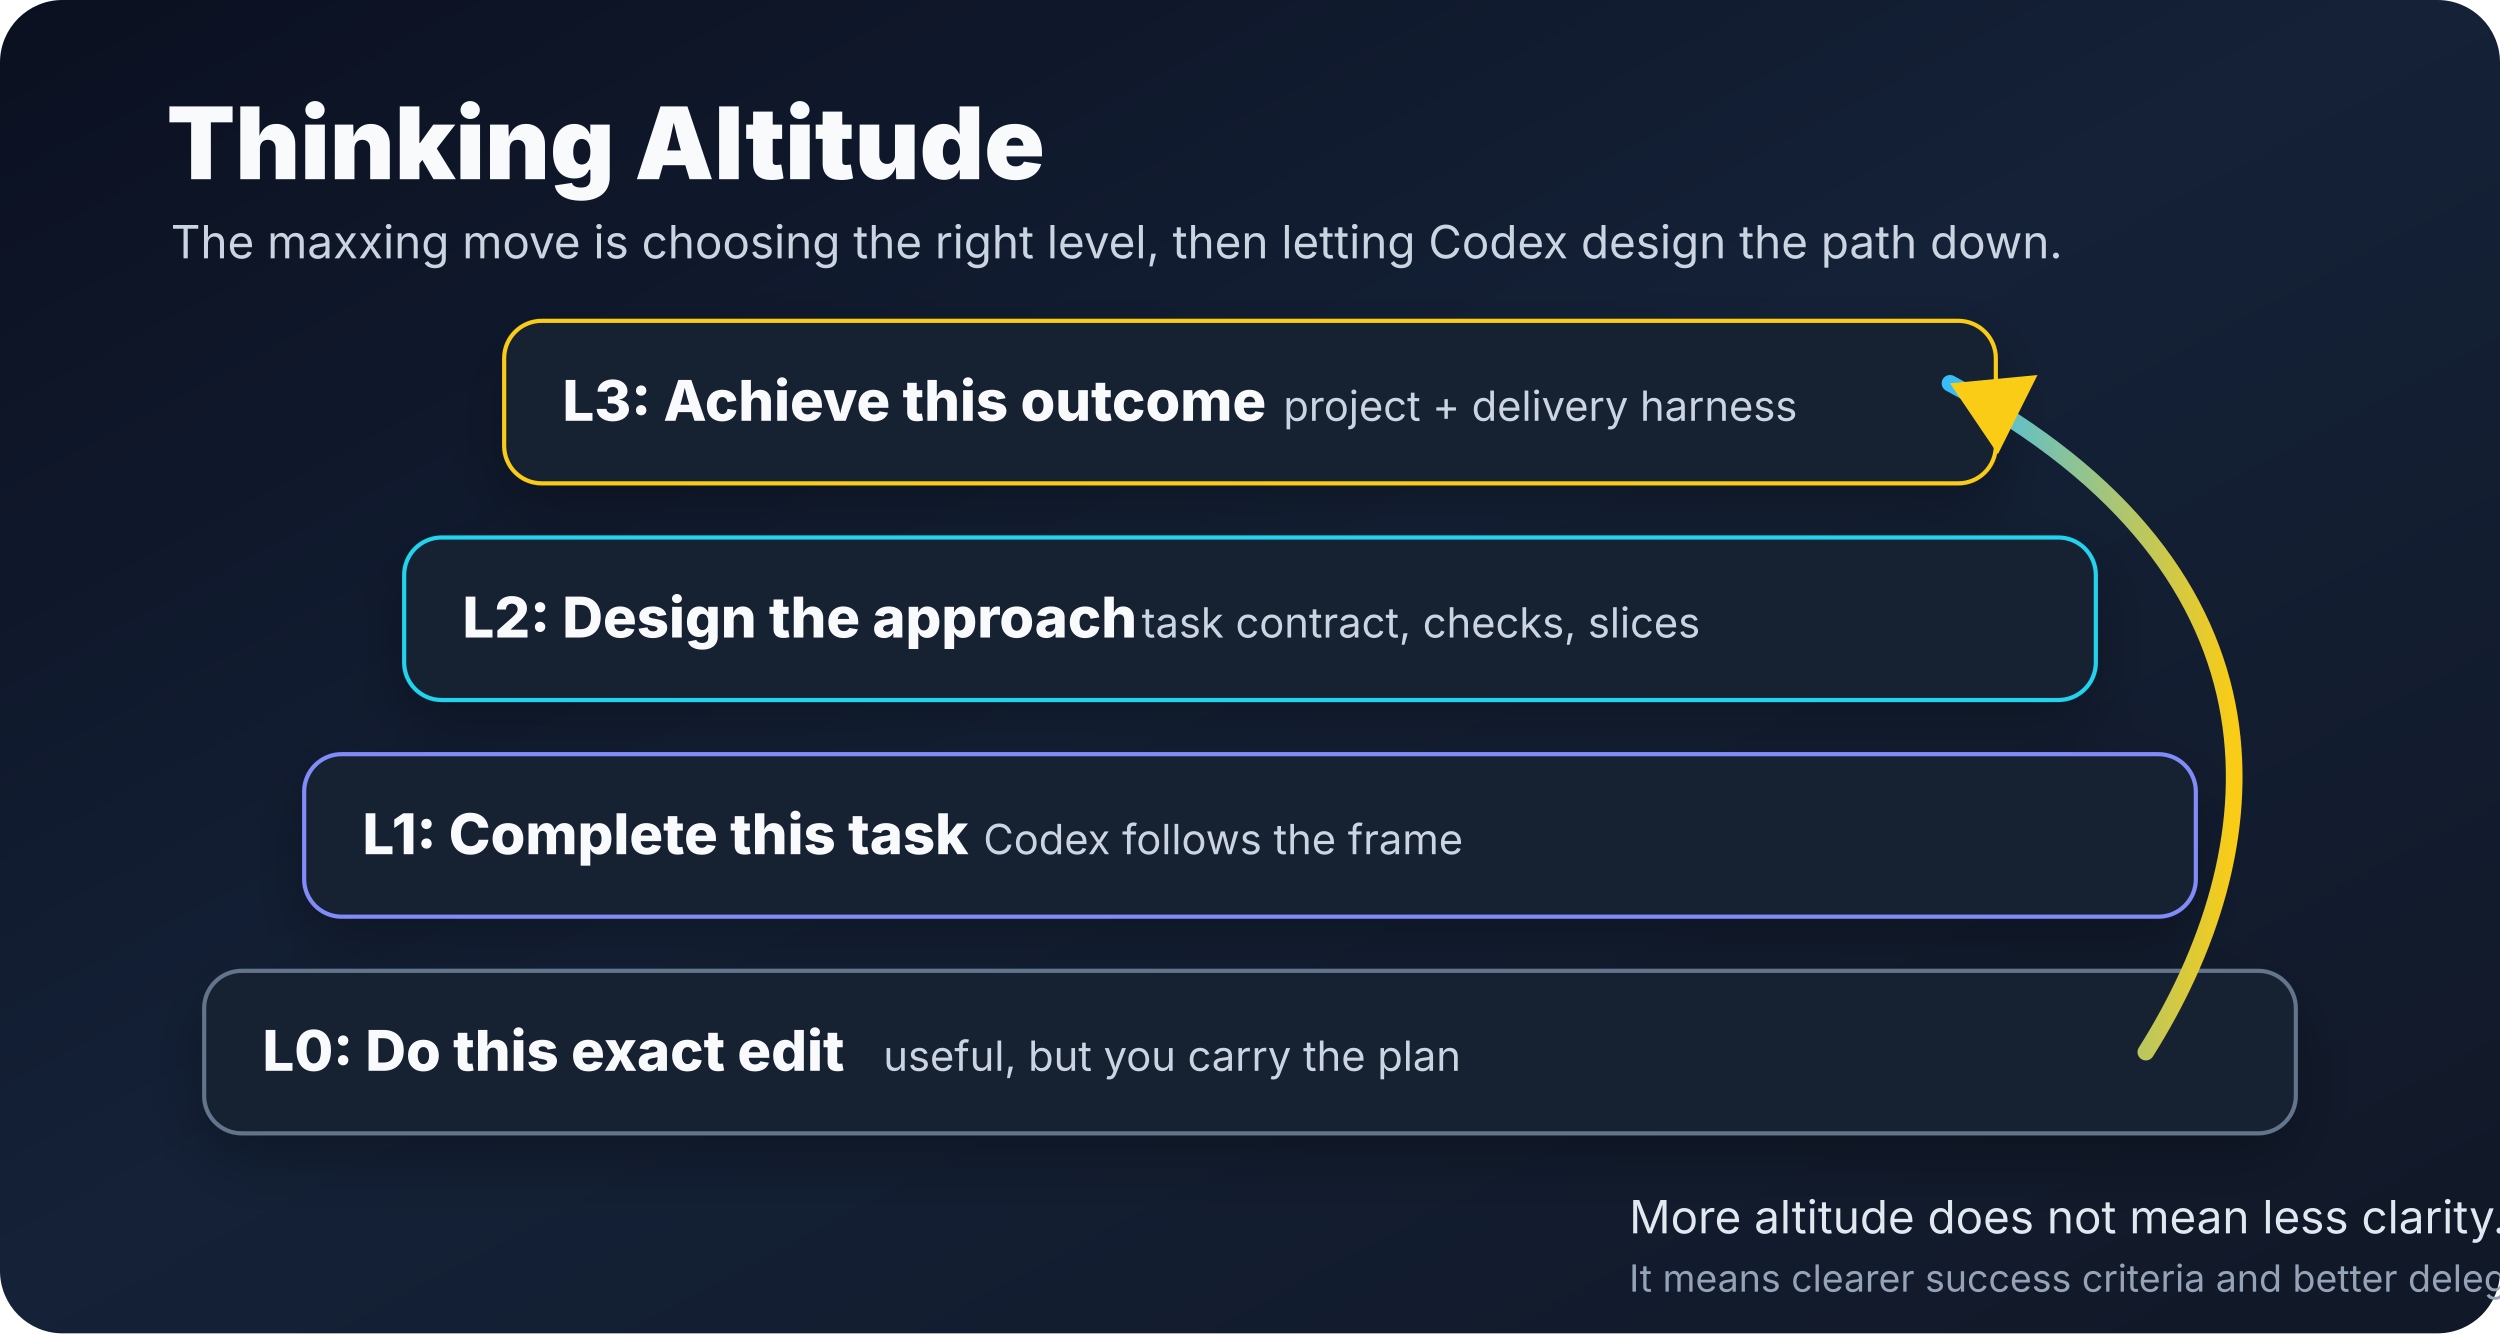
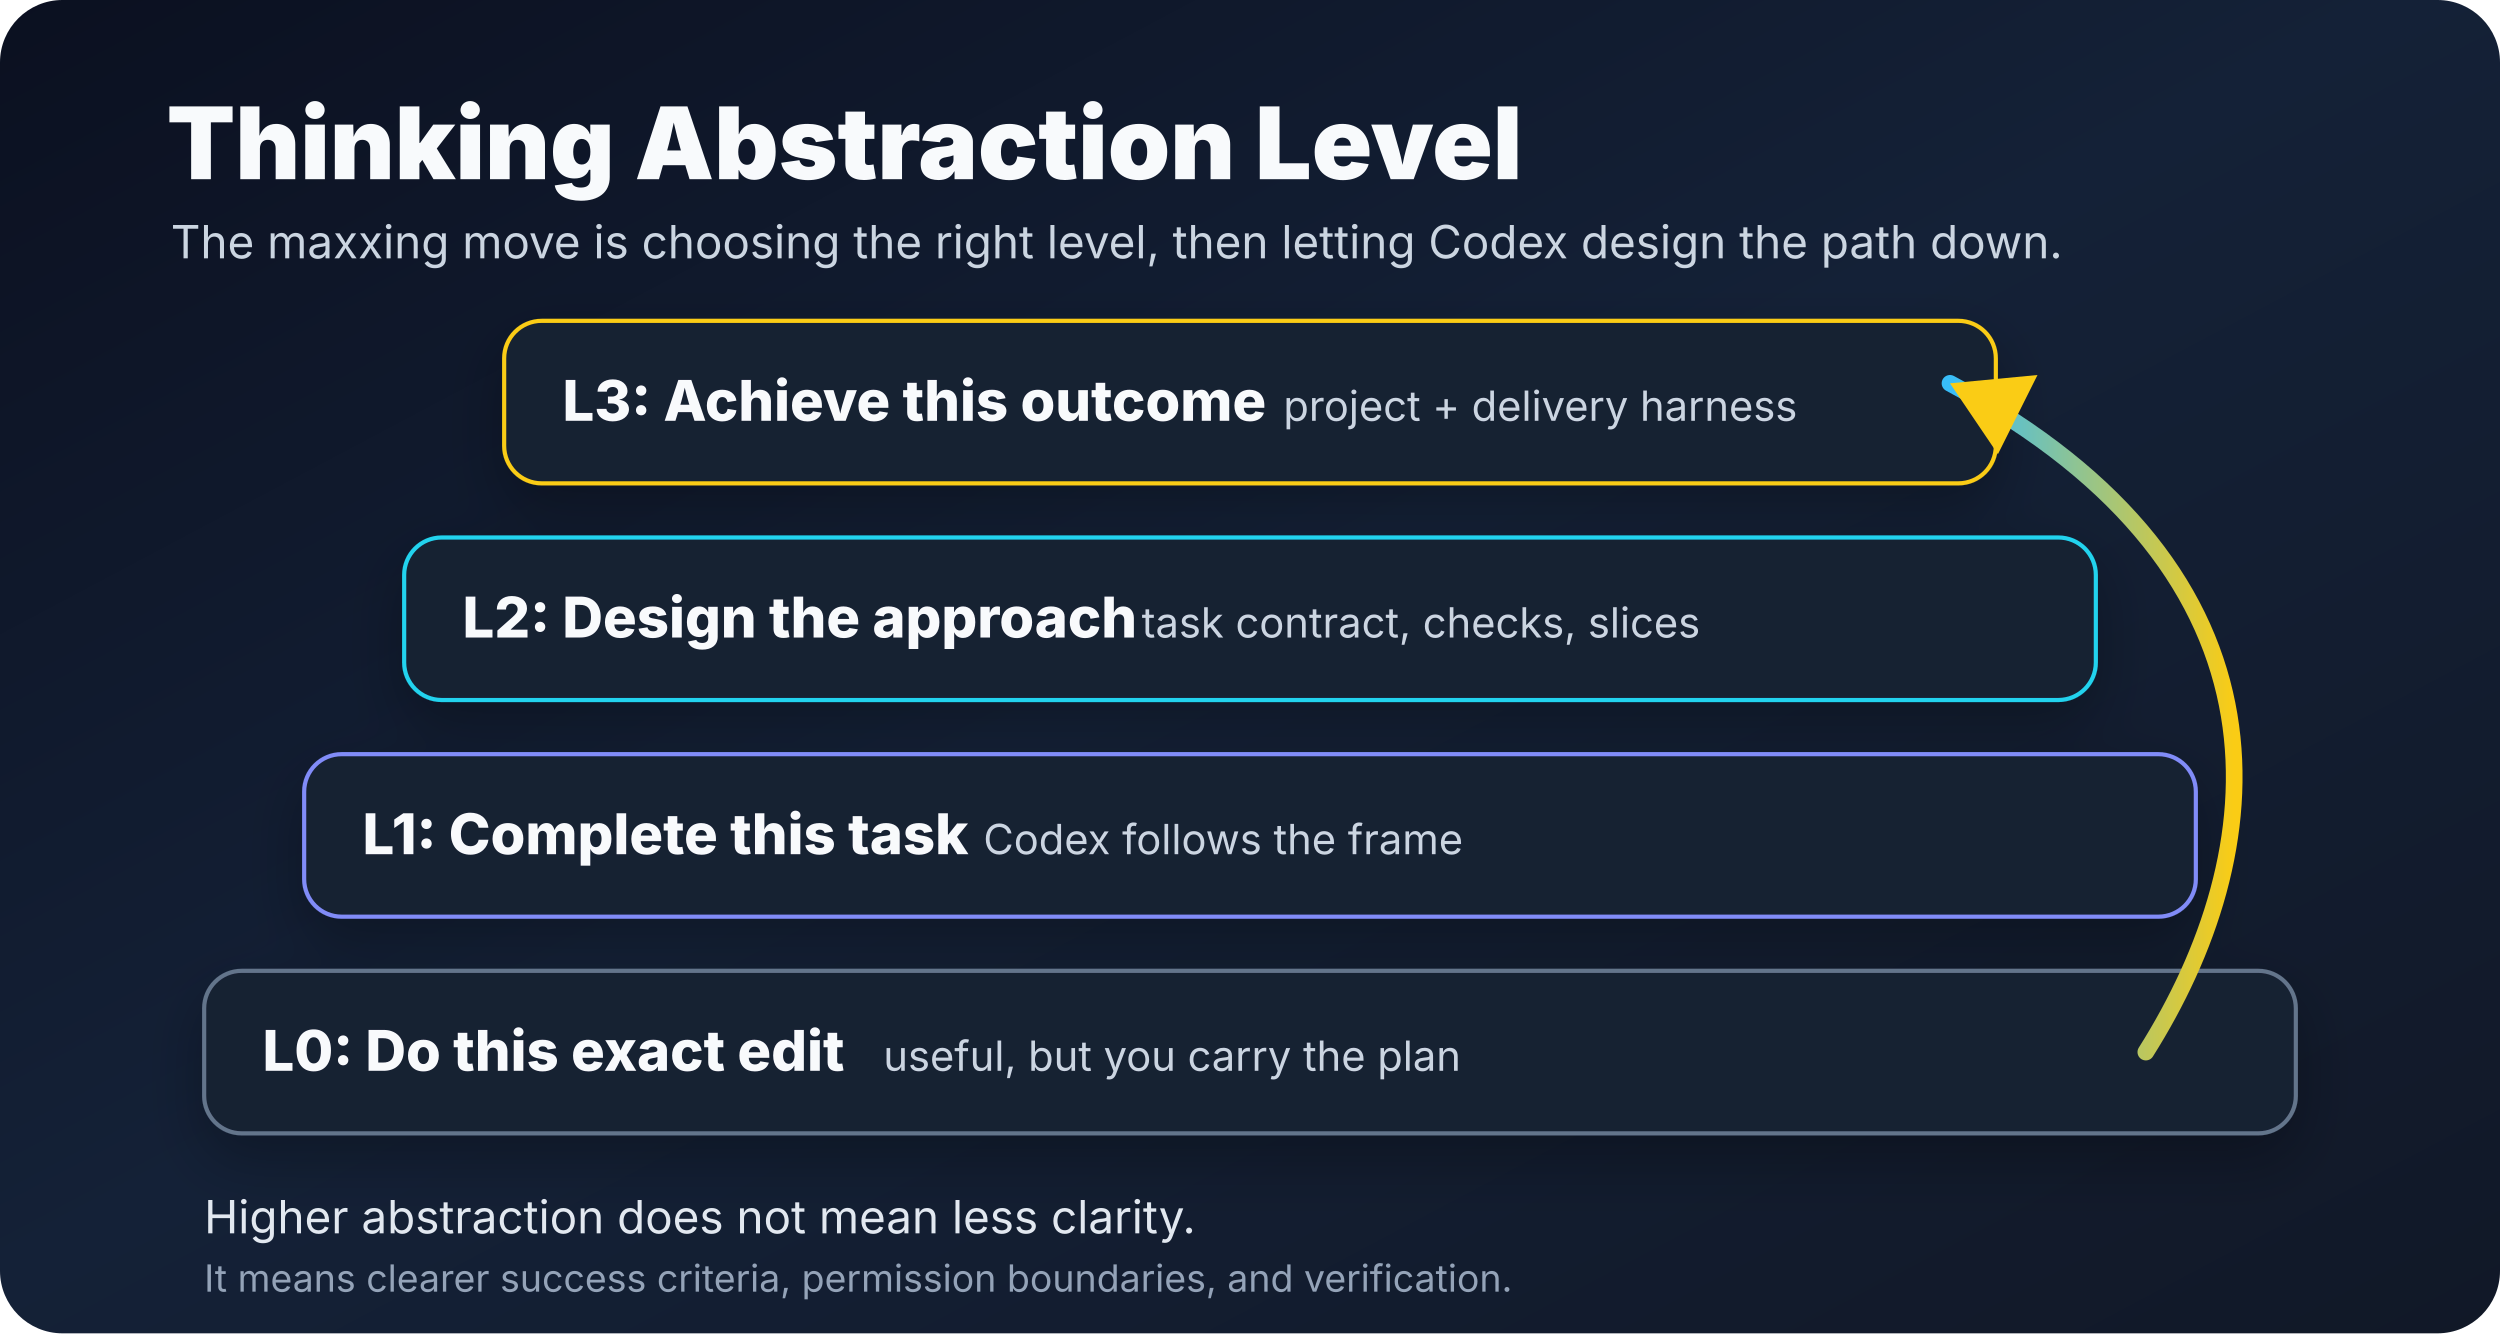
<svg xmlns="http://www.w3.org/2000/svg" width="1200" height="640" viewBox="0 0 1200 640" role="img" aria-labelledby="title desc">
  <defs>
    <linearGradient id="bg" x1="0" y1="0" x2="1" y2="1">
      <stop offset="0%" stop-color="#0b1020" />
      <stop offset="48%" stop-color="#142137" />
      <stop offset="100%" stop-color="#111827" />
    </linearGradient>
    <linearGradient id="high" x1="0" y1="0" x2="1" y2="0">
      <stop offset="0%" stop-color="#38bdf8" />
      <stop offset="100%" stop-color="#facc15" />
    </linearGradient>
    <filter id="soft" x="-20%" y="-20%" width="140%" height="140%">
      <feDropShadow dx="0" dy="12" stdDeviation="14" flood-color="#000000" flood-opacity="0.28" />
    </filter>
  </defs>
  <rect width="1200" height="640" rx="30" fill="url(#bg)" />
  <g font-family="ui-sans-serif, system-ui, -apple-system, BlinkMacSystemFont, Segoe UI, sans-serif">
-     <text x="80" y="86" fill="#f8fafc" font-size="48" font-weight="900">Thinking Altitude</text>
+     <text x="80" y="86" fill="#f8fafc" font-size="48" font-weight="900">Thinking Abstraction Level</text>
    <text x="82" y="124" fill="#cbd5e1" font-size="22">The maxxing move is choosing the right level, then letting Codex design the path down.</text>
  </g>
  <g filter="url(#soft)" font-family="ui-sans-serif, system-ui, -apple-system, BlinkMacSystemFont, Segoe UI, sans-serif">
    <rect x="98" y="466" width="1004" height="78" rx="18" fill="#172033" stroke="#64748b" stroke-width="2" />
    <rect x="146" y="362" width="908" height="78" rx="18" fill="#172033" stroke="#818cf8" stroke-width="2" />
    <rect x="194" y="258" width="812" height="78" rx="18" fill="#172033" stroke="#22d3ee" stroke-width="2" />
    <rect x="242" y="154" width="716" height="78" rx="18" fill="#172033" stroke="#facc15" stroke-width="2" />
    <text x="126" y="514" fill="#f8fafc" font-size="27" font-weight="800">L0: Do this exact edit</text>
    <text x="424" y="514" fill="#cbd5e1" font-size="20">useful, but you carry the plan</text>
    <text x="174" y="410" fill="#f8fafc" font-size="27" font-weight="800">L1: Complete this task</text>
    <text x="472" y="410" fill="#cbd5e1" font-size="20">Codex follows the frame</text>
    <text x="222" y="306" fill="#f8fafc" font-size="27" font-weight="800">L2: Design the approach</text>
    <text x="548" y="306" fill="#cbd5e1" font-size="20">task contract, checks, slices</text>
    <text x="270" y="202" fill="#f8fafc" font-size="27" font-weight="800">L3: Achieve this outcome</text>
    <text x="616" y="202" fill="#cbd5e1" font-size="20">project + delivery harness</text>
  </g>
  <path d="M1030 505 C1090 410 1108 276 936 184" fill="none" stroke="url(#high)" stroke-width="8" stroke-linecap="round" />
  <path d="M936 184 l42 -4 l-19 38 z" fill="#facc15" />
  <g font-family="ui-sans-serif, system-ui, -apple-system, BlinkMacSystemFont, Segoe UI, sans-serif">
-     <text x="782" y="592" fill="#e2e8f0" font-size="22">More altitude does not mean less clarity.</text>
-     <text x="782" y="620" fill="#94a3b8" font-size="18">It means clearer success criteria and better delegated planning.</text>
+     <text x="98" y="592" fill="#e2e8f0" font-size="22">Higher abstraction does not mean less clarity.</text>
+     <text x="98" y="620" fill="#94a3b8" font-size="18">It means clearer success criteria, permission boundaries, and verification.</text>
  </g>
</svg>
